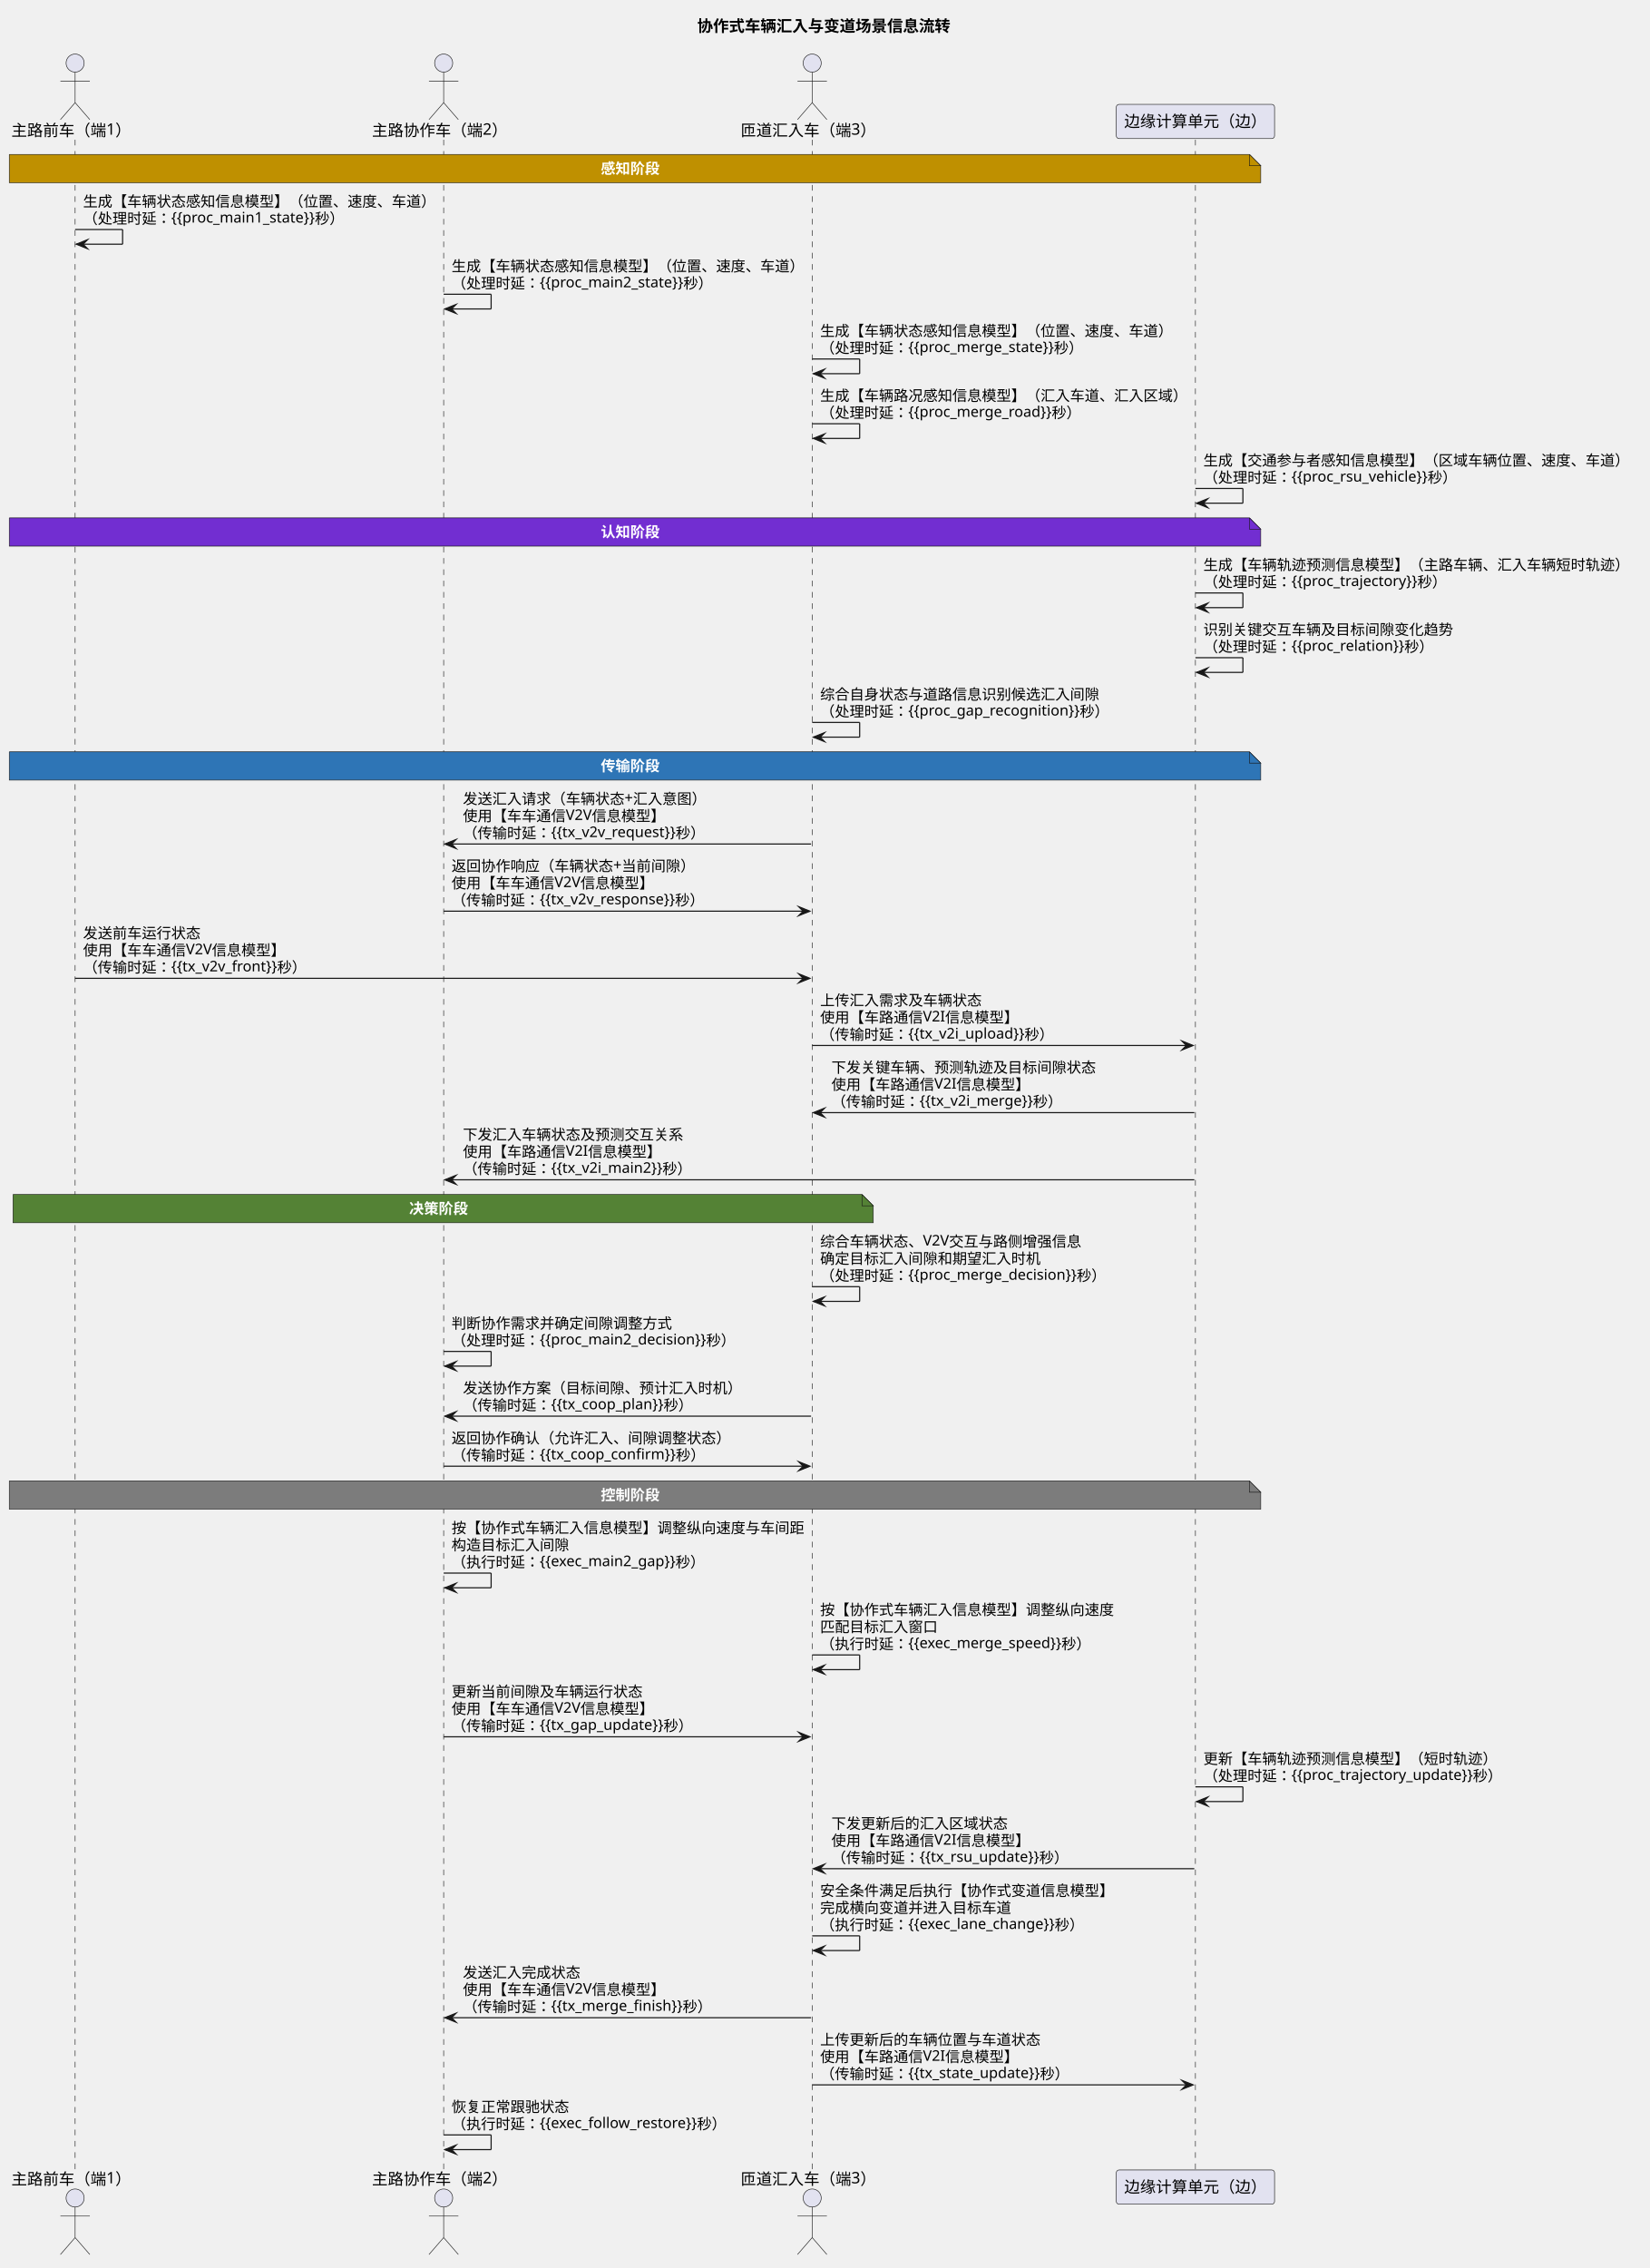
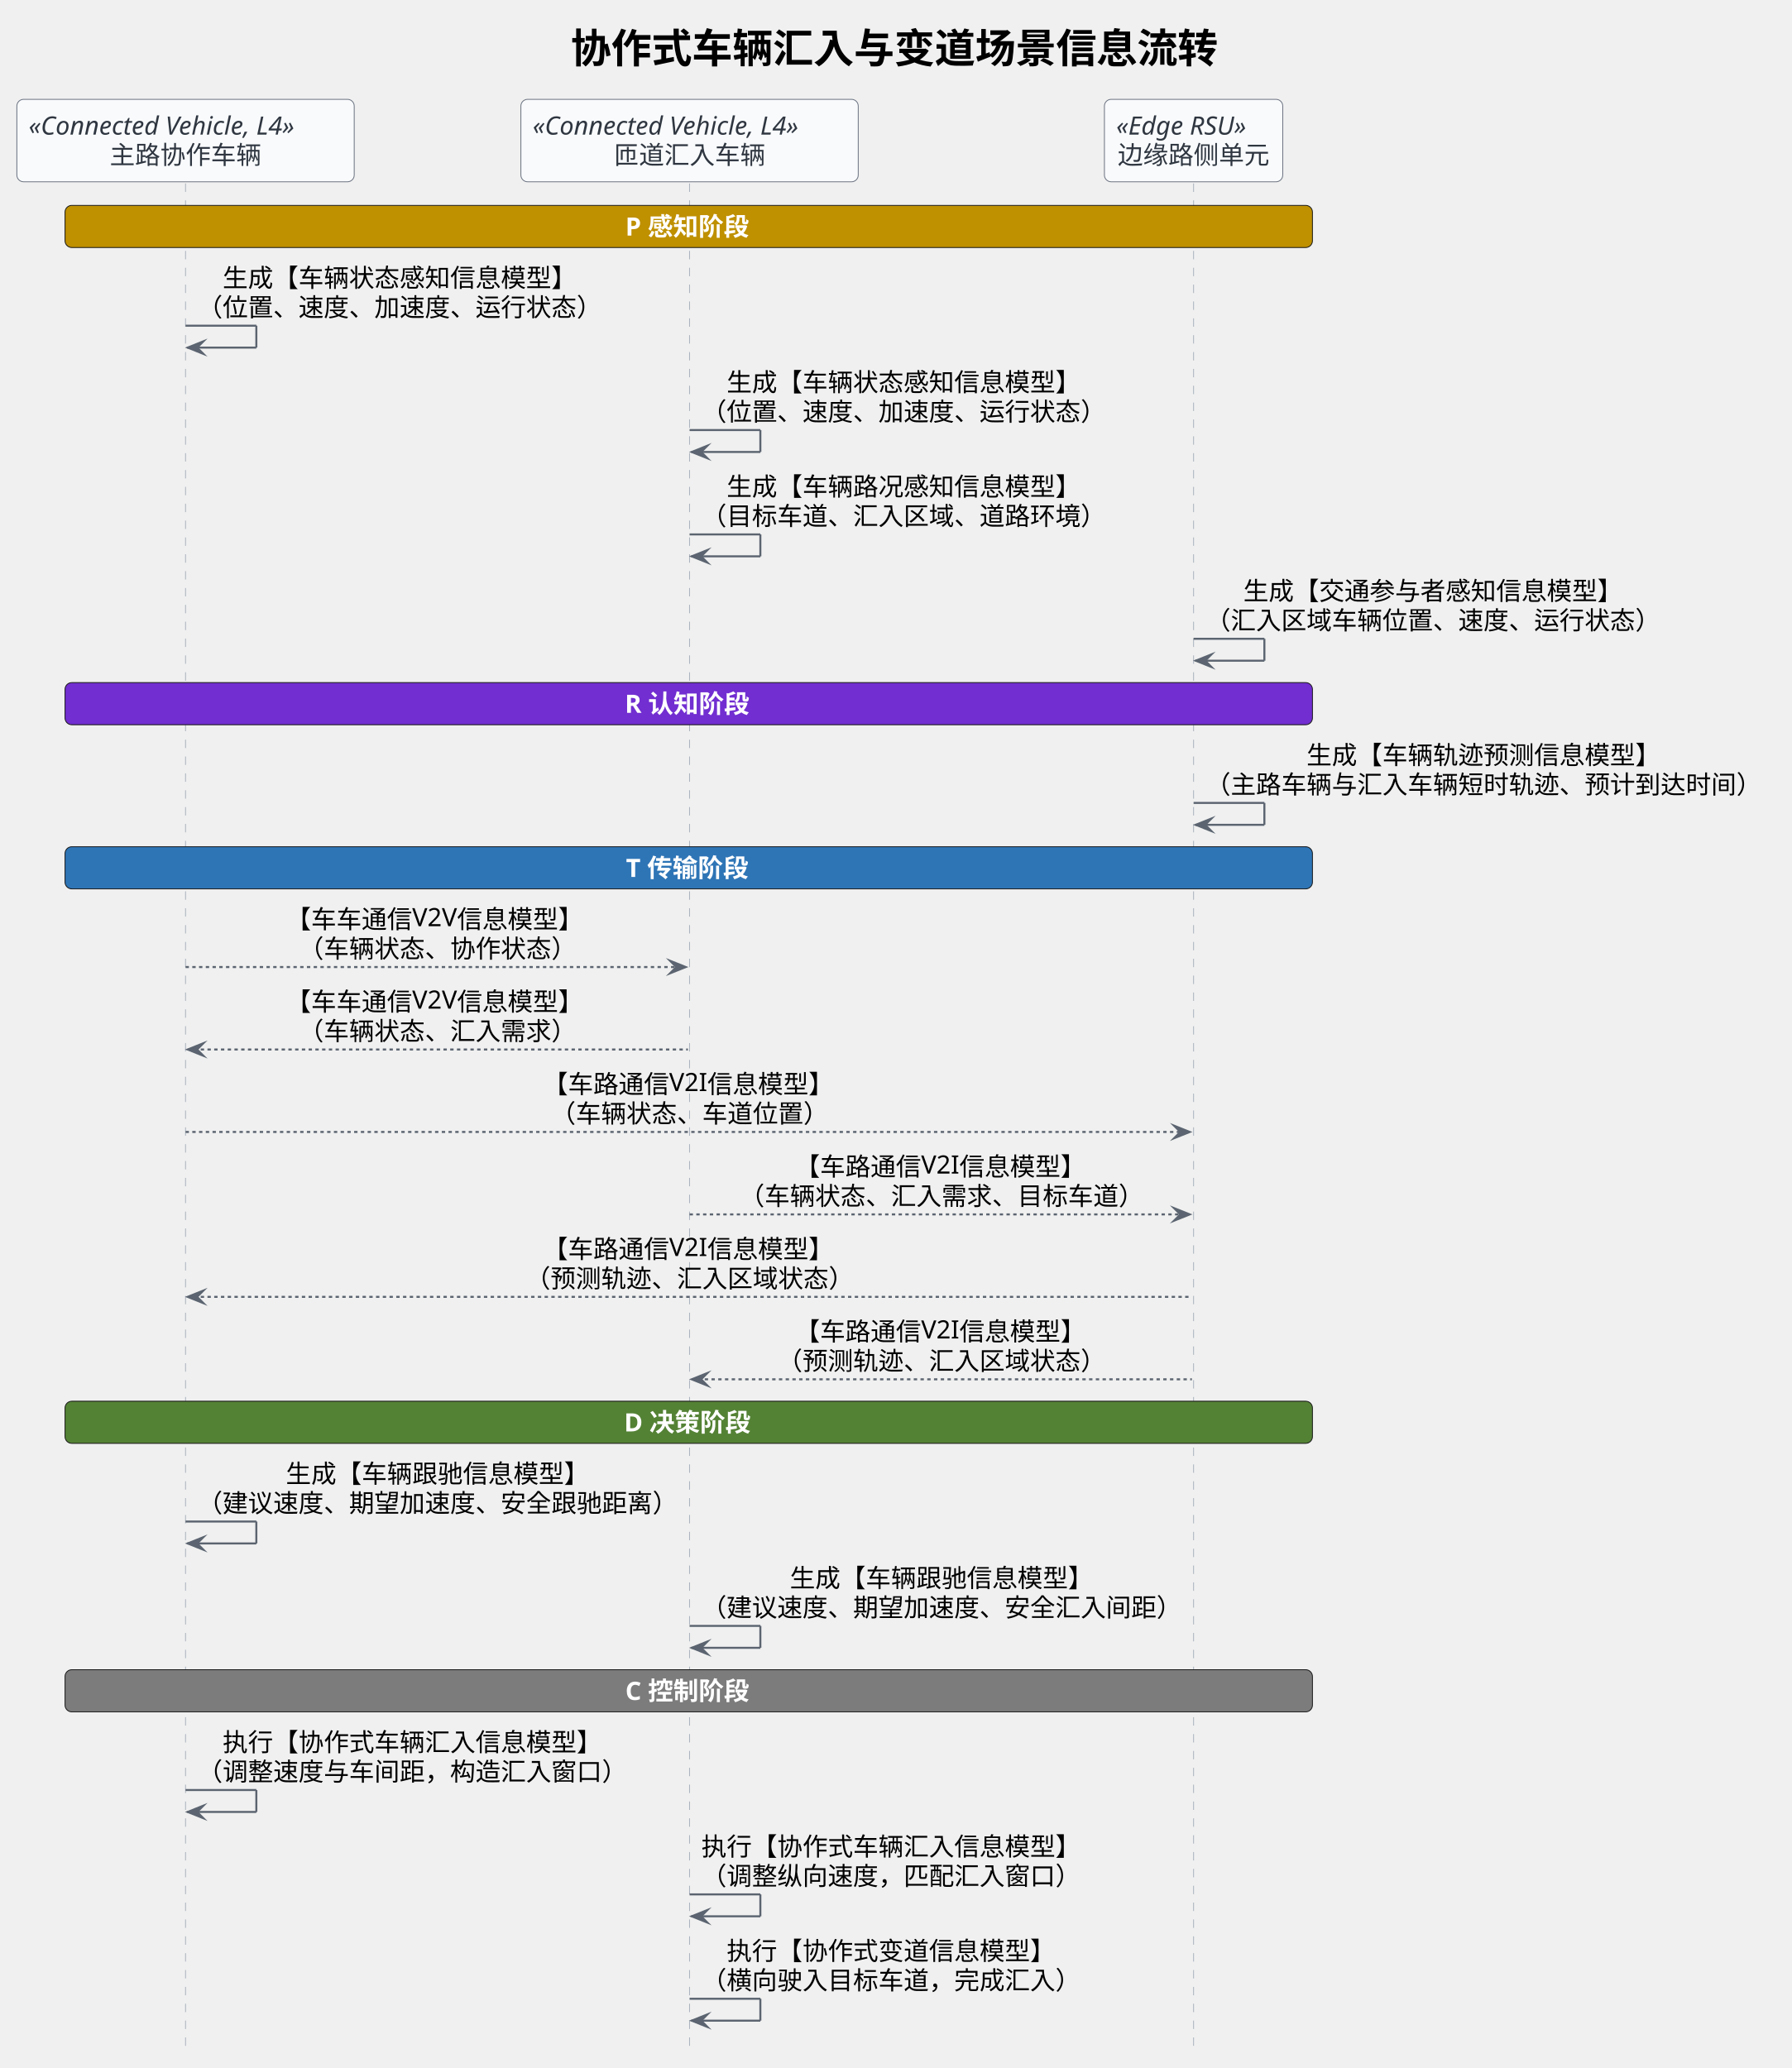
- <svg xmlns="http://www.w3.org/2000/svg" version="1.1" data-diagram-type="SEQUENCE" style="width:1459px;height:2006px;background:#FFFFFF;" width="1459px" height="2006px" viewBox="0 0 1459 2006" zoomAndPan="magnify" preserveAspectRatio="none" contentStyleType="text/css">
+ <svg xmlns="http://www.w3.org/2000/svg" version="1.1" data-diagram-type="SEQUENCE" style="width:1063px;height:1227px;background:#FFFFFF;" width="1063px" height="1227px" viewBox="0 0 1063 1227" zoomAndPan="magnify" preserveAspectRatio="none" contentStyleType="text/css">
  <defs />
  <g font-family="sans-serif" lengthAdjust="spacing">
    <g class="title" data-source-line="1">
-       <text x="616.728" y="27.995" fill="#000" font-size="14" textLength="223.999" font-weight="700">协作式车辆汇入与变道场景信息流转</text>
+       <text x="338.538" y="37.277" fill="#000" font-size="24" textLength="383.999" font-weight="700" font-family="'Microsoft YaHei'">协作式车辆汇入与变道场景信息流转</text>
    </g>
    <g>
-       <rect x="62.953" y="123.594" width="8" height="1795.695" fill="#000" fill-opacity="0" />
-       <line x1="66.453" y1="123.594" x2="66.453" y2="1919.289" style="stroke:#181818;stroke-width:0.5;stroke-dasharray:5,5;" />
+       <rect x="106.569" y="108.859" width="8" height="1108.055" fill="#000" fill-opacity="0" />
+       <line x1="110.069" y1="108.859" x2="110.069" y2="1216.914" style="stroke:#AAB2BD;stroke-width:0.5;stroke-dasharray:5,5;" />
    </g>
    <g>
-       <rect x="388.954" y="123.594" width="8" height="1795.695" fill="#000" fill-opacity="0" />
-       <line x1="392.454" y1="123.594" x2="392.454" y2="1919.289" style="stroke:#181818;stroke-width:0.5;stroke-dasharray:5,5;" />
+       <rect x="405.571" y="108.859" width="8" height="1108.055" fill="#000" fill-opacity="0" />
+       <line x1="409.071" y1="108.859" x2="409.071" y2="1216.914" style="stroke:#AAB2BD;stroke-width:0.5;stroke-dasharray:5,5;" />
    </g>
    <g>
-       <rect x="714.954" y="123.594" width="8" height="1795.695" fill="#000" fill-opacity="0" />
-       <line x1="718.454" y1="123.594" x2="718.454" y2="1919.289" style="stroke:#181818;stroke-width:0.5;stroke-dasharray:5,5;" />
+       <rect x="704.573" y="108.859" width="8" height="1108.055" fill="#000" fill-opacity="0" />
+       <line x1="708.073" y1="108.859" x2="708.073" y2="1216.914" style="stroke:#AAB2BD;stroke-width:0.5;stroke-dasharray:5,5;" />
    </g>
-     <g>
-       <rect x="1053.954" y="123.594" width="8" height="1795.695" fill="#000" fill-opacity="0" />
-       <line x1="1057.454" y1="123.594" x2="1057.454" y2="1919.289" style="stroke:#181818;stroke-width:0.5;stroke-dasharray:5,5;" />
-     </g>
-     <text x="10" y="120.292" fill="#000" font-size="14" textLength="106.907">主路前车（端1）</text>
-     <ellipse cx="66.453" cy="55.797" rx="8" ry="8" fill="#E2E2F0" style="stroke:#181818;stroke-width:0.5;" />
-     <path d="M66.453,63.797 L66.453,90.797 M53.453,71.797 L79.453,71.797 M66.453,90.797 L53.453,105.797 M66.453,90.797 L79.453,105.797" style="stroke:#181818;stroke-width:0.5;" fill="none" />
-     <text x="329" y="120.292" fill="#000" font-size="14" textLength="120.907">主路协作车（端2）</text>
-     <ellipse cx="392.454" cy="55.797" rx="8" ry="8" fill="#E2E2F0" style="stroke:#181818;stroke-width:0.5;" />
-     <path d="M392.454,63.797 L392.454,90.797 M379.454,71.797 L405.454,71.797 M392.454,90.797 L379.454,105.797 M392.454,90.797 L405.454,105.797" style="stroke:#181818;stroke-width:0.5;" fill="none" />
-     <text x="655.001" y="120.292" fill="#000" font-size="14" textLength="120.907">匝道汇入车（端3）</text>
-     <ellipse cx="718.454" cy="55.797" rx="8" ry="8" fill="#E2E2F0" style="stroke:#181818;stroke-width:0.5;" />
-     <path d="M718.454,63.797 L718.454,90.797 M705.454,71.797 L731.454,71.797 M718.454,90.797 L705.454,105.797 M718.454,90.797 L731.454,105.797" style="stroke:#181818;stroke-width:0.5;" fill="none" />
-     <rect x="987.455" y="92.297" width="139.999" height="30.297" fill="#E2E2F0" style="stroke:#181818;stroke-width:0.5;" rx="2.5" ry="2.5" />
-     <text x="994.455" y="112.292" fill="#000" font-size="14" textLength="125.999">边缘计算单元（边）</text>
-     <text x="10" y="1932.284" fill="#000" font-size="14" textLength="106.907">主路前车（端1）</text>
-     <ellipse cx="66.453" cy="1944.086" rx="8" ry="8" fill="#E2E2F0" style="stroke:#181818;stroke-width:0.5;" />
-     <path d="M66.453,1952.086 L66.453,1979.086 M53.453,1960.086 L79.453,1960.086 M66.453,1979.086 L53.453,1994.086 M66.453,1979.086 L79.453,1994.086" style="stroke:#181818;stroke-width:0.5;" fill="none" />
-     <text x="329" y="1932.284" fill="#000" font-size="14" textLength="120.907">主路协作车（端2）</text>
-     <ellipse cx="392.454" cy="1944.086" rx="8" ry="8" fill="#E2E2F0" style="stroke:#181818;stroke-width:0.5;" />
-     <path d="M392.454,1952.086 L392.454,1979.086 M379.454,1960.086 L405.454,1960.086 M392.454,1979.086 L379.454,1994.086 M392.454,1979.086 L405.454,1994.086" style="stroke:#181818;stroke-width:0.5;" fill="none" />
-     <text x="655.001" y="1932.284" fill="#000" font-size="14" textLength="120.907">匝道汇入车（端3）</text>
-     <ellipse cx="718.454" cy="1944.086" rx="8" ry="8" fill="#E2E2F0" style="stroke:#181818;stroke-width:0.5;" />
-     <path d="M718.454,1952.086 L718.454,1979.086 M705.454,1960.086 L731.454,1960.086 M718.454,1979.086 L705.454,1994.086 M718.454,1979.086 L731.454,1994.086" style="stroke:#181818;stroke-width:0.5;" fill="none" />
-     <rect x="987.455" y="1919.289" width="139.999" height="30.297" fill="#E2E2F0" style="stroke:#181818;stroke-width:0.5;" rx="2.5" ry="2.5" />
-     <text x="994.455" y="1939.284" fill="#000" font-size="14" textLength="125.999">边缘计算单元（边）</text>
-     <path d="M8.227,136.594 L8.227,161.594 L1115.227,161.594 L1115.227,146.594 L1105.227,136.594 L8.227,136.594" style="stroke:#181818;stroke-width:0.5;" fill="#BF9000" />
-     <path d="M1105.227,136.594 L1105.227,146.594 L1115.227,146.594 L1105.227,136.594" style="stroke:#181818;stroke-width:0.5;" fill="#BF9000" />
-     <text x="531.454" y="153.661" fill="#FFF" font-size="13" textLength="52" font-weight="700">感知阶段</text>
-     <line x1="66.453" y1="202.992" x2="108.453" y2="202.992" style="stroke:#181818;stroke-width:1;" />
-     <line x1="108.453" y1="202.992" x2="108.453" y2="215.992" style="stroke:#181818;stroke-width:1;" />
-     <line x1="67.453" y1="215.992" x2="108.453" y2="215.992" style="stroke:#181818;stroke-width:1;" />
-     <polygon points="77.453,211.992,67.453,215.992,77.453,219.992,73.453,215.992" fill="#181818" style="stroke:#181818;stroke-width:1;stroke-linejoin:miter;stroke-miterlimit:10;" />
-     <text x="73.453" y="182.793" fill="#000" font-size="13" textLength="312">生成【车辆状态感知信息模型】（位置、速度、车道）</text>
-     <text x="73.453" y="197.926" fill="#000" font-size="13" textLength="252.465">（处理时延：{{proc_main1_state}}秒）</text>
-     <line x1="392.454" y1="260.258" x2="434.454" y2="260.258" style="stroke:#181818;stroke-width:1;" />
-     <line x1="434.454" y1="260.258" x2="434.454" y2="273.258" style="stroke:#181818;stroke-width:1;" />
-     <line x1="393.454" y1="273.258" x2="434.454" y2="273.258" style="stroke:#181818;stroke-width:1;" />
-     <polygon points="403.454,269.258,393.454,273.258,403.454,277.258,399.454,273.258" fill="#181818" style="stroke:#181818;stroke-width:1;stroke-linejoin:miter;stroke-miterlimit:10;" />
-     <text x="399.454" y="240.059" fill="#000" font-size="13" textLength="312">生成【车辆状态感知信息模型】（位置、速度、车道）</text>
-     <text x="399.454" y="255.192" fill="#000" font-size="13" textLength="252.465">（处理时延：{{proc_main2_state}}秒）</text>
-     <line x1="718.454" y1="317.523" x2="760.454" y2="317.523" style="stroke:#181818;stroke-width:1;" />
-     <line x1="760.454" y1="317.523" x2="760.454" y2="330.523" style="stroke:#181818;stroke-width:1;" />
-     <line x1="719.454" y1="330.523" x2="760.454" y2="330.523" style="stroke:#181818;stroke-width:1;" />
-     <polygon points="729.454,326.523,719.454,330.523,729.454,334.523,725.454,330.523" fill="#181818" style="stroke:#181818;stroke-width:1;stroke-linejoin:miter;stroke-miterlimit:10;" />
-     <text x="725.454" y="297.325" fill="#000" font-size="13" textLength="312">生成【车辆状态感知信息模型】（位置、速度、车道）</text>
-     <text x="725.454" y="312.458" fill="#000" font-size="13" textLength="253.97">（处理时延：{{proc_merge_state}}秒）</text>
-     <line x1="718.454" y1="374.789" x2="760.454" y2="374.789" style="stroke:#181818;stroke-width:1;" />
-     <line x1="760.454" y1="374.789" x2="760.454" y2="387.789" style="stroke:#181818;stroke-width:1;" />
-     <line x1="719.454" y1="387.789" x2="760.454" y2="387.789" style="stroke:#181818;stroke-width:1;" />
-     <polygon points="729.454,383.789,719.454,387.789,729.454,391.789,725.454,387.789" fill="#181818" style="stroke:#181818;stroke-width:1;stroke-linejoin:miter;stroke-miterlimit:10;" />
-     <text x="725.454" y="354.59" fill="#000" font-size="13" textLength="325">生成【车辆路况感知信息模型】（汇入车道、汇入区域）</text>
-     <text x="725.454" y="369.723" fill="#000" font-size="13" textLength="250.555">（处理时延：{{proc_merge_road}}秒）</text>
-     <line x1="1057.454" y1="432.055" x2="1099.454" y2="432.055" style="stroke:#181818;stroke-width:1;" />
-     <line x1="1099.454" y1="432.055" x2="1099.454" y2="445.055" style="stroke:#181818;stroke-width:1;" />
-     <line x1="1058.454" y1="445.055" x2="1099.454" y2="445.055" style="stroke:#181818;stroke-width:1;" />
-     <polygon points="1068.454,441.055,1058.454,445.055,1068.454,449.055,1064.454,445.055" fill="#181818" style="stroke:#181818;stroke-width:1;stroke-linejoin:miter;stroke-miterlimit:10;" />
-     <text x="1064.454" y="411.856" fill="#000" font-size="13" textLength="377">生成【交通参与者感知信息模型】（区域车辆位置、速度、车道）</text>
-     <text x="1064.454" y="426.989" fill="#000" font-size="13" textLength="245.439">（处理时延：{{proc_rsu_vehicle}}秒）</text>
-     <path d="M8.227,458.055 L8.227,483.055 L1115.227,483.055 L1115.227,468.055 L1105.227,458.055 L8.227,458.055" style="stroke:#181818;stroke-width:0.5;" fill="#722ED1" />
-     <path d="M1105.227,458.055 L1105.227,468.055 L1115.227,468.055 L1105.227,458.055" style="stroke:#181818;stroke-width:0.5;" fill="#722ED1" />
-     <text x="531.454" y="475.122" fill="#FFF" font-size="13" textLength="52" font-weight="700">认知阶段</text>
-     <line x1="1057.454" y1="524.453" x2="1099.454" y2="524.453" style="stroke:#181818;stroke-width:1;" />
-     <line x1="1099.454" y1="524.453" x2="1099.454" y2="537.453" style="stroke:#181818;stroke-width:1;" />
-     <line x1="1058.454" y1="537.453" x2="1099.454" y2="537.453" style="stroke:#181818;stroke-width:1;" />
-     <polygon points="1068.454,533.453,1058.454,537.453,1068.454,541.453,1064.454,537.453" fill="#181818" style="stroke:#181818;stroke-width:1;stroke-linejoin:miter;stroke-miterlimit:10;" />
-     <text x="1064.454" y="504.254" fill="#000" font-size="13" textLength="377">生成【车辆轨迹预测信息模型】（主路车辆、汇入车辆短时轨迹）</text>
-     <text x="1064.454" y="519.387" fill="#000" font-size="13" textLength="235.536">（处理时延：{{proc_trajectory}}秒）</text>
-     <line x1="1057.454" y1="581.719" x2="1099.454" y2="581.719" style="stroke:#181818;stroke-width:1;" />
-     <line x1="1099.454" y1="581.719" x2="1099.454" y2="594.719" style="stroke:#181818;stroke-width:1;" />
-     <line x1="1058.454" y1="594.719" x2="1099.454" y2="594.719" style="stroke:#181818;stroke-width:1;" />
-     <polygon points="1068.454,590.719,1058.454,594.719,1068.454,598.719,1064.454,594.719" fill="#181818" style="stroke:#181818;stroke-width:1;stroke-linejoin:miter;stroke-miterlimit:10;" />
-     <text x="1064.454" y="561.52" fill="#000" font-size="13" textLength="221">识别关键交互车辆及目标间隙变化趋势</text>
-     <text x="1064.454" y="576.653" fill="#000" font-size="13" textLength="222.105">（处理时延：{{proc_relation}}秒）</text>
-     <line x1="718.454" y1="638.984" x2="760.454" y2="638.984" style="stroke:#181818;stroke-width:1;" />
-     <line x1="760.454" y1="638.984" x2="760.454" y2="651.984" style="stroke:#181818;stroke-width:1;" />
-     <line x1="719.454" y1="651.984" x2="760.454" y2="651.984" style="stroke:#181818;stroke-width:1;" />
-     <polygon points="729.454,647.984,719.454,651.984,729.454,655.984,725.454,651.984" fill="#181818" style="stroke:#181818;stroke-width:1;stroke-linejoin:miter;stroke-miterlimit:10;" />
-     <text x="725.454" y="618.786" fill="#000" font-size="13" textLength="247">综合自身状态与道路信息识别候选汇入间隙</text>
-     <text x="725.454" y="633.918" fill="#000" font-size="13" textLength="276.701">（处理时延：{{proc_gap_recognition}}秒）</text>
-     <path d="M8.227,664.984 L8.227,689.984 L1115.227,689.984 L1115.227,674.984 L1105.227,664.984 L8.227,664.984" style="stroke:#181818;stroke-width:0.5;" fill="#2E75B6" />
-     <path d="M1105.227,664.984 L1105.227,674.984 L1115.227,674.984 L1105.227,664.984" style="stroke:#181818;stroke-width:0.5;" fill="#2E75B6" />
-     <text x="531.454" y="682.051" fill="#FFF" font-size="13" textLength="52" font-weight="700">传输阶段</text>
-     <polygon points="403.454,742.516,393.454,746.516,403.454,750.516,399.454,746.516" fill="#181818" style="stroke:#181818;stroke-width:1;stroke-linejoin:miter;stroke-miterlimit:10;" />
-     <line x1="397.454" y1="746.516" x2="717.454" y2="746.516" style="stroke:#181818;stroke-width:1;" />
-     <text x="409.454" y="711.184" fill="#000" font-size="13" textLength="218.893">发送汇入请求（车辆状态+汇入意图）</text>
-     <text x="409.454" y="726.317" fill="#000" font-size="13" textLength="182.057">使用【车车通信V2V信息模型】</text>
-     <text x="409.454" y="741.45" fill="#000" font-size="13" textLength="236.234">（传输时延：{{tx_v2v_request}}秒）</text>
-     <polygon points="706.454,801.914,716.454,805.914,706.454,809.914,710.454,805.914" fill="#181818" style="stroke:#181818;stroke-width:1;stroke-linejoin:miter;stroke-miterlimit:10;" />
-     <line x1="392.454" y1="805.914" x2="712.454" y2="805.914" style="stroke:#181818;stroke-width:1;" />
-     <text x="399.454" y="770.583" fill="#000" font-size="13" textLength="218.893">返回协作响应（车辆状态+当前间隙）</text>
-     <text x="399.454" y="785.715" fill="#000" font-size="13" textLength="182.057">使用【车车通信V2V信息模型】</text>
-     <text x="399.454" y="800.848" fill="#000" font-size="13" textLength="245.864">（传输时延：{{tx_v2v_response}}秒）</text>
-     <polygon points="706.454,861.313,716.454,865.313,706.454,869.313,710.454,865.313" fill="#181818" style="stroke:#181818;stroke-width:1;stroke-linejoin:miter;stroke-miterlimit:10;" />
-     <line x1="66.453" y1="865.313" x2="712.454" y2="865.313" style="stroke:#181818;stroke-width:1;" />
-     <text x="73.453" y="829.981" fill="#000" font-size="13" textLength="104">发送前车运行状态</text>
-     <text x="73.453" y="845.114" fill="#000" font-size="13" textLength="182.057">使用【车车通信V2V信息模型】</text>
-     <text x="73.453" y="860.247" fill="#000" font-size="13" textLength="217.744">（传输时延：{{tx_v2v_front}}秒）</text>
-     <polygon points="1045.454,920.711,1055.454,924.711,1045.454,928.711,1049.454,924.711" fill="#181818" style="stroke:#181818;stroke-width:1;stroke-linejoin:miter;stroke-miterlimit:10;" />
-     <line x1="718.454" y1="924.711" x2="1051.454" y2="924.711" style="stroke:#181818;stroke-width:1;" />
-     <text x="725.454" y="889.379" fill="#000" font-size="13" textLength="143">上传汇入需求及车辆状态</text>
-     <text x="725.454" y="904.512" fill="#000" font-size="13" textLength="176.998">使用【车路通信V2I信息模型】</text>
-     <text x="725.454" y="919.645" fill="#000" font-size="13" textLength="226.726">（传输时延：{{tx_v2i_upload}}秒）</text>
-     <polygon points="729.454,980.109,719.454,984.109,729.454,988.109,725.454,984.109" fill="#181818" style="stroke:#181818;stroke-width:1;stroke-linejoin:miter;stroke-miterlimit:10;" />
-     <line x1="723.454" y1="984.109" x2="1056.454" y2="984.109" style="stroke:#181818;stroke-width:1;" />
-     <text x="735.454" y="948.778" fill="#000" font-size="13" textLength="234">下发关键车辆、预测轨迹及目标间隙状态</text>
-     <text x="735.454" y="963.911" fill="#000" font-size="13" textLength="176.998">使用【车路通信V2I信息模型】</text>
-     <text x="735.454" y="979.043" fill="#000" font-size="13" textLength="224.707">（传输时延：{{tx_v2i_merge}}秒）</text>
-     <polygon points="403.454,1039.508,393.454,1043.508,403.454,1047.508,399.454,1043.508" fill="#181818" style="stroke:#181818;stroke-width:1;stroke-linejoin:miter;stroke-miterlimit:10;" />
-     <line x1="397.454" y1="1043.508" x2="1056.454" y2="1043.508" style="stroke:#181818;stroke-width:1;" />
-     <text x="409.454" y="1008.176" fill="#000" font-size="13" textLength="195">下发汇入车辆状态及预测交互关系</text>
-     <text x="409.454" y="1023.309" fill="#000" font-size="13" textLength="176.998">使用【车路通信V2I信息模型】</text>
-     <text x="409.454" y="1038.442" fill="#000" font-size="13" textLength="223.203">（传输时延：{{tx_v2i_main2}}秒）</text>
-     <path d="M11.5,1056.508 L11.5,1081.508 L772.5,1081.508 L772.5,1066.508 L762.5,1056.508 L11.5,1056.508" style="stroke:#181818;stroke-width:0.5;" fill="#548235" />
-     <path d="M762.5,1056.508 L762.5,1066.508 L772.5,1066.508 L762.5,1056.508" style="stroke:#181818;stroke-width:0.5;" fill="#548235" />
-     <text x="361.954" y="1073.575" fill="#FFF" font-size="13" textLength="52" font-weight="700">决策阶段</text>
-     <line x1="718.454" y1="1138.039" x2="760.454" y2="1138.039" style="stroke:#181818;stroke-width:1;" />
-     <line x1="760.454" y1="1138.039" x2="760.454" y2="1151.039" style="stroke:#181818;stroke-width:1;" />
-     <line x1="719.454" y1="1151.039" x2="760.454" y2="1151.039" style="stroke:#181818;stroke-width:1;" />
-     <polygon points="729.454,1147.039,719.454,1151.039,729.454,1155.039,725.454,1151.039" fill="#181818" style="stroke:#181818;stroke-width:1;stroke-linejoin:miter;stroke-miterlimit:10;" />
-     <text x="725.454" y="1102.708" fill="#000" font-size="13" textLength="234.057">综合车辆状态、V2V交互与路侧增强信息</text>
-     <text x="725.454" y="1117.84" fill="#000" font-size="13" textLength="195">确定目标汇入间隙和期望汇入时机</text>
-     <text x="725.454" y="1132.973" fill="#000" font-size="13" textLength="274.625">（处理时延：{{proc_merge_decision}}秒）</text>
-     <line x1="392.454" y1="1195.305" x2="434.454" y2="1195.305" style="stroke:#181818;stroke-width:1;" />
-     <line x1="434.454" y1="1195.305" x2="434.454" y2="1208.305" style="stroke:#181818;stroke-width:1;" />
-     <line x1="393.454" y1="1208.305" x2="434.454" y2="1208.305" style="stroke:#181818;stroke-width:1;" />
-     <polygon points="403.454,1204.305,393.454,1208.305,403.454,1212.305,399.454,1208.305" fill="#181818" style="stroke:#181818;stroke-width:1;stroke-linejoin:miter;stroke-miterlimit:10;" />
-     <text x="399.454" y="1175.106" fill="#000" font-size="13" textLength="195">判断协作需求并确定间隙调整方式</text>
-     <text x="399.454" y="1190.239" fill="#000" font-size="13" textLength="273.121">（处理时延：{{proc_main2_decision}}秒）</text>
-     <polygon points="403.454,1248.57,393.454,1252.57,403.454,1256.57,399.454,1252.57" fill="#181818" style="stroke:#181818;stroke-width:1;stroke-linejoin:miter;stroke-miterlimit:10;" />
-     <line x1="397.454" y1="1252.57" x2="717.454" y2="1252.57" style="stroke:#181818;stroke-width:1;" />
-     <text x="409.454" y="1232.372" fill="#000" font-size="13" textLength="247">发送协作方案（目标间隙、预计汇入时机）</text>
-     <text x="409.454" y="1247.504" fill="#000" font-size="13" textLength="222.251">（传输时延：{{tx_coop_plan}}秒）</text>
-     <polygon points="706.454,1292.836,716.454,1296.836,706.454,1300.836,710.454,1296.836" fill="#181818" style="stroke:#181818;stroke-width:1;stroke-linejoin:miter;stroke-miterlimit:10;" />
-     <line x1="392.454" y1="1296.836" x2="712.454" y2="1296.836" style="stroke:#181818;stroke-width:1;" />
-     <text x="399.454" y="1276.637" fill="#000" font-size="13" textLength="247">返回协作确认（允许汇入、间隙调整状态）</text>
-     <text x="399.454" y="1291.77" fill="#000" font-size="13" textLength="243.718">（传输时延：{{tx_coop_confirm}}秒）</text>
-     <path d="M8.227,1309.836 L8.227,1334.836 L1115.227,1334.836 L1115.227,1319.836 L1105.227,1309.836 L8.227,1309.836" style="stroke:#181818;stroke-width:0.5;" fill="#7C7C7C" />
-     <path d="M1105.227,1309.836 L1105.227,1319.836 L1115.227,1319.836 L1105.227,1309.836" style="stroke:#181818;stroke-width:0.5;" fill="#7C7C7C" />
-     <text x="531.454" y="1326.903" fill="#FFF" font-size="13" textLength="52" font-weight="700">控制阶段</text>
-     <line x1="392.454" y1="1391.367" x2="434.454" y2="1391.367" style="stroke:#181818;stroke-width:1;" />
-     <line x1="434.454" y1="1391.367" x2="434.454" y2="1404.367" style="stroke:#181818;stroke-width:1;" />
-     <line x1="393.454" y1="1404.367" x2="434.454" y2="1404.367" style="stroke:#181818;stroke-width:1;" />
-     <polygon points="403.454,1400.367,393.454,1404.367,403.454,1408.367,399.454,1404.367" fill="#181818" style="stroke:#181818;stroke-width:1;stroke-linejoin:miter;stroke-miterlimit:10;" />
-     <text x="399.454" y="1356.036" fill="#000" font-size="13" textLength="312">按【协作式车辆汇入信息模型】调整纵向速度与车间距</text>
-     <text x="399.454" y="1371.168" fill="#000" font-size="13" textLength="104">构造目标汇入间隙</text>
-     <text x="399.454" y="1386.301" fill="#000" font-size="13" textLength="246.143">（执行时延：{{exec_main2_gap}}秒）</text>
-     <line x1="718.454" y1="1463.766" x2="760.454" y2="1463.766" style="stroke:#181818;stroke-width:1;" />
-     <line x1="760.454" y1="1463.766" x2="760.454" y2="1476.766" style="stroke:#181818;stroke-width:1;" />
-     <line x1="719.454" y1="1476.766" x2="760.454" y2="1476.766" style="stroke:#181818;stroke-width:1;" />
-     <polygon points="729.454,1472.766,719.454,1476.766,729.454,1480.766,725.454,1476.766" fill="#181818" style="stroke:#181818;stroke-width:1;stroke-linejoin:miter;stroke-miterlimit:10;" />
-     <text x="725.454" y="1428.434" fill="#000" font-size="13" textLength="260">按【协作式车辆汇入信息模型】调整纵向速度</text>
-     <text x="725.454" y="1443.567" fill="#000" font-size="13" textLength="104">匹配目标汇入窗口</text>
-     <text x="725.454" y="1458.7" fill="#000" font-size="13" textLength="262.45">（执行时延：{{exec_merge_speed}}秒）</text>
-     <polygon points="706.454,1532.164,716.454,1536.164,706.454,1540.164,710.454,1536.164" fill="#181818" style="stroke:#181818;stroke-width:1;stroke-linejoin:miter;stroke-miterlimit:10;" />
-     <line x1="392.454" y1="1536.164" x2="712.454" y2="1536.164" style="stroke:#181818;stroke-width:1;" />
-     <text x="399.454" y="1500.833" fill="#000" font-size="13" textLength="169">更新当前间隙及车辆运行状态</text>
-     <text x="399.454" y="1515.965" fill="#000" font-size="13" textLength="182.057">使用【车车通信V2V信息模型】</text>
-     <text x="399.454" y="1531.098" fill="#000" font-size="13" textLength="233.15">（传输时延：{{tx_gap_update}}秒）</text>
-     <line x1="1057.454" y1="1580.43" x2="1099.454" y2="1580.43" style="stroke:#181818;stroke-width:1;" />
-     <line x1="1099.454" y1="1580.43" x2="1099.454" y2="1593.43" style="stroke:#181818;stroke-width:1;" />
-     <line x1="1058.454" y1="1593.43" x2="1099.454" y2="1593.43" style="stroke:#181818;stroke-width:1;" />
-     <polygon points="1068.454,1589.43,1058.454,1593.43,1068.454,1597.43,1064.454,1593.43" fill="#181818" style="stroke:#181818;stroke-width:1;stroke-linejoin:miter;stroke-miterlimit:10;" />
-     <text x="1064.454" y="1560.231" fill="#000" font-size="13" textLength="260">更新【车辆轨迹预测信息模型】（短时轨迹）</text>
-     <text x="1064.454" y="1575.364" fill="#000" font-size="13" textLength="287.841">（处理时延：{{proc_trajectory_update}}秒）</text>
-     <polygon points="729.454,1648.828,719.454,1652.828,729.454,1656.828,725.454,1652.828" fill="#181818" style="stroke:#181818;stroke-width:1;stroke-linejoin:miter;stroke-miterlimit:10;" />
-     <line x1="723.454" y1="1652.828" x2="1056.454" y2="1652.828" style="stroke:#181818;stroke-width:1;" />
-     <text x="735.454" y="1617.497" fill="#000" font-size="13" textLength="156">下发更新后的汇入区域状态</text>
-     <text x="735.454" y="1632.629" fill="#000" font-size="13" textLength="176.998">使用【车路通信V2I信息模型】</text>
-     <text x="735.454" y="1647.762" fill="#000" font-size="13" textLength="229.036">（传输时延：{{tx_rsu_update}}秒）</text>
-     <line x1="718.454" y1="1712.227" x2="760.454" y2="1712.227" style="stroke:#181818;stroke-width:1;" />
-     <line x1="760.454" y1="1712.227" x2="760.454" y2="1725.227" style="stroke:#181818;stroke-width:1;" />
-     <line x1="719.454" y1="1725.227" x2="760.454" y2="1725.227" style="stroke:#181818;stroke-width:1;" />
-     <polygon points="729.454,1721.227,719.454,1725.227,729.454,1729.227,725.454,1725.227" fill="#181818" style="stroke:#181818;stroke-width:1;stroke-linejoin:miter;stroke-miterlimit:10;" />
-     <text x="725.454" y="1676.895" fill="#000" font-size="13" textLength="260">安全条件满足后执行【协作式变道信息模型】</text>
-     <text x="725.454" y="1692.028" fill="#000" font-size="13" textLength="169">完成横向变道并进入目标车道</text>
-     <text x="725.454" y="1707.161" fill="#000" font-size="13" textLength="256.579">（执行时延：{{exec_lane_change}}秒）</text>
-     <polygon points="403.454,1780.625,393.454,1784.625,403.454,1788.625,399.454,1784.625" fill="#181818" style="stroke:#181818;stroke-width:1;stroke-linejoin:miter;stroke-miterlimit:10;" />
-     <line x1="397.454" y1="1784.625" x2="717.454" y2="1784.625" style="stroke:#181818;stroke-width:1;" />
-     <text x="409.454" y="1749.293" fill="#000" font-size="13" textLength="104">发送汇入完成状态</text>
-     <text x="409.454" y="1764.426" fill="#000" font-size="13" textLength="182.057">使用【车车通信V2V信息模型】</text>
-     <text x="409.454" y="1779.559" fill="#000" font-size="13" textLength="240.183">（传输时延：{{tx_merge_finish}}秒）</text>
-     <polygon points="1045.454,1840.023,1055.454,1844.023,1045.454,1848.023,1049.454,1844.023" fill="#181818" style="stroke:#181818;stroke-width:1;stroke-linejoin:miter;stroke-miterlimit:10;" />
-     <line x1="718.454" y1="1844.023" x2="1051.454" y2="1844.023" style="stroke:#181818;stroke-width:1;" />
-     <text x="725.454" y="1808.692" fill="#000" font-size="13" textLength="195">上传更新后的车辆位置与车道状态</text>
-     <text x="725.454" y="1823.825" fill="#000" font-size="13" textLength="176.998">使用【车路通信V2I信息模型】</text>
-     <text x="725.454" y="1838.958" fill="#000" font-size="13" textLength="241.611">（传输时延：{{tx_state_update}}秒）</text>
-     <line x1="392.454" y1="1888.289" x2="434.454" y2="1888.289" style="stroke:#181818;stroke-width:1;" />
-     <line x1="434.454" y1="1888.289" x2="434.454" y2="1901.289" style="stroke:#181818;stroke-width:1;" />
-     <line x1="393.454" y1="1901.289" x2="434.454" y2="1901.289" style="stroke:#181818;stroke-width:1;" />
-     <polygon points="403.454,1897.289,393.454,1901.289,403.454,1905.289,399.454,1901.289" fill="#181818" style="stroke:#181818;stroke-width:1;stroke-linejoin:miter;stroke-miterlimit:10;" />
-     <text x="399.454" y="1868.09" fill="#000" font-size="13" textLength="104">恢复正常跟驰状态</text>
-     <text x="399.454" y="1883.223" fill="#000" font-size="13" textLength="265.77">（执行时延：{{exec_follow_restore}}秒）</text>
+     <rect x="10" y="58.938" width="200.138" height="48.922" fill="#F8FAFC" style="stroke:#6B7280;stroke-width:0.5;" rx="4" ry="4" />
+     <text x="17" y="79.861" fill="#2F3640" font-size="15" textLength="186.138" font-style="italic" font-family="'Microsoft YaHei'">«Connected Vehicle, L4»</text>
+     <text x="65.069" y="97.322" fill="#2F3640" font-size="15" textLength="90.001" font-family="'Microsoft YaHei'">主路协作车辆</text>
+     <rect x="309.002" y="58.938" width="200.138" height="48.922" fill="#F8FAFC" style="stroke:#6B7280;stroke-width:0.5;" rx="4" ry="4" />
+     <text x="316.002" y="79.861" fill="#2F3640" font-size="15" textLength="186.138" font-style="italic" font-family="'Microsoft YaHei'">«Connected Vehicle, L4»</text>
+     <text x="364.071" y="97.322" fill="#2F3640" font-size="15" textLength="90.001" font-family="'Microsoft YaHei'">匝道汇入车辆</text>
+     <rect x="655.176" y="58.938" width="105.794" height="48.922" fill="#F8FAFC" style="stroke:#6B7280;stroke-width:0.5;" rx="4" ry="4" />
+     <text x="662.176" y="79.861" fill="#2F3640" font-size="15" textLength="91.794" font-style="italic" font-family="'Microsoft YaHei'">«Edge RSU»</text>
+     <text x="663.073" y="97.322" fill="#2F3640" font-size="15" textLength="90.001" font-family="'Microsoft YaHei'">边缘路侧单元</text>
+     <rect x="38.586" y="121.859" width="740" height="25" fill="#BF9000" style="stroke:#181818;stroke-width:0.5;" rx="4" ry="4" />
+     <text x="370.963" y="139.783" fill="#FFF" font-size="15" textLength="76.216" font-weight="700" font-family="'Microsoft YaHei'">P 感知阶段</text>
+     <line x1="110.069" y1="193.242" x2="152.069" y2="193.242" style="stroke:#5B6470;stroke-width:1.2;" />
+     <line x1="152.069" y1="193.242" x2="152.069" y2="206.242" style="stroke:#5B6470;stroke-width:1.2;" />
+     <line x1="111.069" y1="206.242" x2="152.069" y2="206.242" style="stroke:#5B6470;stroke-width:1.2;" />
+     <polygon points="121.069,202.242,111.069,206.242,121.069,210.242,117.069,206.242" fill="#5B6470" style="stroke:#5B6470;stroke-width:1;stroke-linejoin:miter;stroke-miterlimit:10;" />
+     <text x="132.069" y="170.244" fill="#000" font-size="15" textLength="210.001" font-family="'Microsoft YaHei'">生成【车辆状态感知信息模型】</text>
+     <text x="117.069" y="187.705" fill="#000" font-size="15" textLength="240.002" font-family="'Microsoft YaHei'">（位置、速度、加速度、运行状态）</text>
+     <line x1="409.071" y1="255.164" x2="451.071" y2="255.164" style="stroke:#5B6470;stroke-width:1.2;" />
+     <line x1="451.071" y1="255.164" x2="451.071" y2="268.164" style="stroke:#5B6470;stroke-width:1.2;" />
+     <line x1="410.071" y1="268.164" x2="451.071" y2="268.164" style="stroke:#5B6470;stroke-width:1.2;" />
+     <polygon points="420.071,264.164,410.071,268.164,420.071,272.164,416.071,268.164" fill="#5B6470" style="stroke:#5B6470;stroke-width:1;stroke-linejoin:miter;stroke-miterlimit:10;" />
+     <text x="431.071" y="232.166" fill="#000" font-size="15" textLength="210.001" font-family="'Microsoft YaHei'">生成【车辆状态感知信息模型】</text>
+     <text x="416.071" y="249.626" fill="#000" font-size="15" textLength="240.002" font-family="'Microsoft YaHei'">（位置、速度、加速度、运行状态）</text>
+     <line x1="409.071" y1="317.086" x2="451.071" y2="317.086" style="stroke:#5B6470;stroke-width:1.2;" />
+     <line x1="451.071" y1="317.086" x2="451.071" y2="330.086" style="stroke:#5B6470;stroke-width:1.2;" />
+     <line x1="410.071" y1="330.086" x2="451.071" y2="330.086" style="stroke:#5B6470;stroke-width:1.2;" />
+     <polygon points="420.071,326.086,410.071,330.086,420.071,334.086,416.071,330.086" fill="#5B6470" style="stroke:#5B6470;stroke-width:1;stroke-linejoin:miter;stroke-miterlimit:10;" />
+     <text x="431.071" y="294.087" fill="#000" font-size="15" textLength="210.001" font-family="'Microsoft YaHei'">生成【车辆路况感知信息模型】</text>
+     <text x="416.071" y="311.548" fill="#000" font-size="15" textLength="240.002" font-family="'Microsoft YaHei'">（目标车道、汇入区域、道路环境）</text>
+     <line x1="708.073" y1="379.008" x2="750.073" y2="379.008" style="stroke:#5B6470;stroke-width:1.2;" />
+     <line x1="750.073" y1="379.008" x2="750.073" y2="392.008" style="stroke:#5B6470;stroke-width:1.2;" />
+     <line x1="709.073" y1="392.008" x2="750.073" y2="392.008" style="stroke:#5B6470;stroke-width:1.2;" />
+     <polygon points="719.073,388.008,709.073,392.008,719.073,396.008,715.073,392.008" fill="#5B6470" style="stroke:#5B6470;stroke-width:1;stroke-linejoin:miter;stroke-miterlimit:10;" />
+     <text x="737.573" y="356.009" fill="#000" font-size="15" textLength="225.002" font-family="'Microsoft YaHei'">生成【交通参与者感知信息模型】</text>
+     <text x="715.073" y="373.47" fill="#000" font-size="15" textLength="270.002" font-family="'Microsoft YaHei'">（汇入区域车辆位置、速度、运行状态）</text>
+     <rect x="38.586" y="405.008" width="740" height="25" fill="#722ED1" style="stroke:#181818;stroke-width:0.5;" rx="4" ry="4" />
+     <text x="370.684" y="422.931" fill="#FFF" font-size="15" textLength="76.773" font-weight="700" font-family="'Microsoft YaHei'">R 认知阶段</text>
+     <line x1="708.073" y1="476.391" x2="750.073" y2="476.391" style="stroke:#5B6470;stroke-width:1.2;" />
+     <line x1="750.073" y1="476.391" x2="750.073" y2="489.391" style="stroke:#5B6470;stroke-width:1.2;" />
+     <line x1="709.073" y1="489.391" x2="750.073" y2="489.391" style="stroke:#5B6470;stroke-width:1.2;" />
+     <polygon points="719.073,485.391,709.073,489.391,719.073,493.391,715.073,489.391" fill="#5B6470" style="stroke:#5B6470;stroke-width:1;stroke-linejoin:miter;stroke-miterlimit:10;" />
+     <text x="775.073" y="453.392" fill="#000" font-size="15" textLength="210.001" font-family="'Microsoft YaHei'">生成【车辆轨迹预测信息模型】</text>
+     <text x="715.073" y="470.853" fill="#000" font-size="15" textLength="330.002" font-family="'Microsoft YaHei'">（主路车辆与汇入车辆短时轨迹、预计到达时间）</text>
+     <rect x="38.586" y="502.391" width="740" height="25" fill="#2E75B6" style="stroke:#181818;stroke-width:0.5;" rx="4" ry="4" />
+     <text x="371.344" y="520.314" fill="#FFF" font-size="15" textLength="75.455" font-weight="700" font-family="'Microsoft YaHei'">T 传输阶段</text>
+     <polygon points="397.071,569.773,407.071,573.773,397.071,577.773,401.071,573.773" fill="#5B6470" style="stroke:#5B6470;stroke-width:1;stroke-linejoin:miter;stroke-miterlimit:10;" />
+     <line x1="110.069" y1="573.773" x2="403.071" y2="573.773" style="stroke:#5B6470;stroke-width:1.2;stroke-dasharray:2,2;" />
+     <text x="169.536" y="550.775" fill="#000" font-size="15" textLength="180.067" font-family="'Microsoft YaHei'">【车车通信V2V信息模型】</text>
+     <text x="177.069" y="568.236" fill="#000" font-size="15" textLength="165.001" font-family="'Microsoft YaHei'">（车辆状态、协作状态）</text>
+     <polygon points="121.069,618.695,111.069,622.695,121.069,626.695,117.069,622.695" fill="#5B6470" style="stroke:#5B6470;stroke-width:1;stroke-linejoin:miter;stroke-miterlimit:10;" />
+     <line x1="115.069" y1="622.695" x2="408.071" y2="622.695" style="stroke:#5B6470;stroke-width:1.2;stroke-dasharray:2,2;" />
+     <text x="169.536" y="599.697" fill="#000" font-size="15" textLength="180.067" font-family="'Microsoft YaHei'">【车车通信V2V信息模型】</text>
+     <text x="177.069" y="617.158" fill="#000" font-size="15" textLength="165.001" font-family="'Microsoft YaHei'">（车辆状态、汇入需求）</text>
+     <polygon points="696.073,667.617,706.073,671.617,696.073,675.617,700.073,671.617" fill="#5B6470" style="stroke:#5B6470;stroke-width:1;stroke-linejoin:miter;stroke-miterlimit:10;" />
+     <line x1="110.069" y1="671.617" x2="702.073" y2="671.617" style="stroke:#5B6470;stroke-width:1.2;stroke-dasharray:2,2;" />
+     <text x="321.956" y="648.619" fill="#000" font-size="15" textLength="174.23" font-family="'Microsoft YaHei'">【车路通信V2I信息模型】</text>
+     <text x="326.57" y="666.08" fill="#000" font-size="15" textLength="165.001" font-family="'Microsoft YaHei'">（车辆状态、车道位置）</text>
+     <polygon points="696.073,716.539,706.073,720.539,696.073,724.539,700.073,720.539" fill="#5B6470" style="stroke:#5B6470;stroke-width:1;stroke-linejoin:miter;stroke-miterlimit:10;" />
+     <line x1="409.071" y1="720.539" x2="702.073" y2="720.539" style="stroke:#5B6470;stroke-width:1.2;stroke-dasharray:2,2;" />
+     <text x="471.457" y="697.541" fill="#000" font-size="15" textLength="174.23" font-family="'Microsoft YaHei'">【车路通信V2I信息模型】</text>
+     <text x="438.571" y="715.001" fill="#000" font-size="15" textLength="240.002" font-family="'Microsoft YaHei'">（车辆状态、汇入需求、目标车道）</text>
+     <polygon points="121.069,765.461,111.069,769.461,121.069,773.461,117.069,769.461" fill="#5B6470" style="stroke:#5B6470;stroke-width:1;stroke-linejoin:miter;stroke-miterlimit:10;" />
+     <line x1="115.069" y1="769.461" x2="707.073" y2="769.461" style="stroke:#5B6470;stroke-width:1.2;stroke-dasharray:2,2;" />
+     <text x="321.956" y="746.462" fill="#000" font-size="15" textLength="174.23" font-family="'Microsoft YaHei'">【车路通信V2I信息模型】</text>
+     <text x="311.57" y="763.923" fill="#000" font-size="15" textLength="195.001" font-family="'Microsoft YaHei'">（预测轨迹、汇入区域状态）</text>
+     <polygon points="420.071,814.383,410.071,818.383,420.071,822.383,416.071,818.383" fill="#5B6470" style="stroke:#5B6470;stroke-width:1;stroke-linejoin:miter;stroke-miterlimit:10;" />
+     <line x1="414.071" y1="818.383" x2="707.073" y2="818.383" style="stroke:#5B6470;stroke-width:1.2;stroke-dasharray:2,2;" />
+     <text x="471.457" y="795.384" fill="#000" font-size="15" textLength="174.23" font-family="'Microsoft YaHei'">【车路通信V2I信息模型】</text>
+     <text x="461.071" y="812.845" fill="#000" font-size="15" textLength="195.001" font-family="'Microsoft YaHei'">（预测轨迹、汇入区域状态）</text>
+     <rect x="38.586" y="831.383" width="740" height="25" fill="#548235" style="stroke:#181818;stroke-width:0.5;" rx="4" ry="4" />
+     <text x="370.234" y="849.306" fill="#FFF" font-size="15" textLength="77.674" font-weight="700" font-family="'Microsoft YaHei'">D 决策阶段</text>
+     <line x1="110.069" y1="902.766" x2="152.069" y2="902.766" style="stroke:#5B6470;stroke-width:1.2;" />
+     <line x1="152.069" y1="902.766" x2="152.069" y2="915.766" style="stroke:#5B6470;stroke-width:1.2;" />
+     <line x1="111.069" y1="915.766" x2="152.069" y2="915.766" style="stroke:#5B6470;stroke-width:1.2;" />
+     <polygon points="121.069,911.766,111.069,915.766,121.069,919.766,117.069,915.766" fill="#5B6470" style="stroke:#5B6470;stroke-width:1;stroke-linejoin:miter;stroke-miterlimit:10;" />
+     <text x="169.569" y="879.767" fill="#000" font-size="15" textLength="180.001" font-family="'Microsoft YaHei'">生成【车辆跟驰信息模型】</text>
+     <text x="117.069" y="897.228" fill="#000" font-size="15" textLength="285.002" font-family="'Microsoft YaHei'">（建议速度、期望加速度、安全跟驰距离）</text>
+     <line x1="409.071" y1="964.688" x2="451.071" y2="964.688" style="stroke:#5B6470;stroke-width:1.2;" />
+     <line x1="451.071" y1="964.688" x2="451.071" y2="977.688" style="stroke:#5B6470;stroke-width:1.2;" />
+     <line x1="410.071" y1="977.688" x2="451.071" y2="977.688" style="stroke:#5B6470;stroke-width:1.2;" />
+     <polygon points="420.071,973.688,410.071,977.688,420.071,981.688,416.071,977.688" fill="#5B6470" style="stroke:#5B6470;stroke-width:1;stroke-linejoin:miter;stroke-miterlimit:10;" />
+     <text x="468.571" y="941.689" fill="#000" font-size="15" textLength="180.001" font-family="'Microsoft YaHei'">生成【车辆跟驰信息模型】</text>
+     <text x="416.071" y="959.15" fill="#000" font-size="15" textLength="285.002" font-family="'Microsoft YaHei'">（建议速度、期望加速度、安全汇入间距）</text>
+     <rect x="38.586" y="990.688" width="740" height="25" fill="#7C7C7C" style="stroke:#181818;stroke-width:0.5;" rx="4" ry="4" />
+     <text x="370.955" y="1008.611" fill="#FFF" font-size="15" textLength="76.231" font-weight="700" font-family="'Microsoft YaHei'">C 控制阶段</text>
+     <line x1="110.069" y1="1062.07" x2="152.069" y2="1062.07" style="stroke:#5B6470;stroke-width:1.2;" />
+     <line x1="152.069" y1="1062.07" x2="152.069" y2="1075.07" style="stroke:#5B6470;stroke-width:1.2;" />
+     <line x1="111.069" y1="1075.07" x2="152.069" y2="1075.07" style="stroke:#5B6470;stroke-width:1.2;" />
+     <polygon points="121.069,1071.07,111.069,1075.07,121.069,1079.07,117.069,1075.07" fill="#5B6470" style="stroke:#5B6470;stroke-width:1;stroke-linejoin:miter;stroke-miterlimit:10;" />
+     <text x="132.069" y="1039.072" fill="#000" font-size="15" textLength="225.002" font-family="'Microsoft YaHei'">执行【协作式车辆汇入信息模型】</text>
+     <text x="117.069" y="1056.533" fill="#000" font-size="15" textLength="255.002" font-family="'Microsoft YaHei'">（调整速度与车间距，构造汇入窗口）</text>
+     <line x1="409.071" y1="1123.992" x2="451.071" y2="1123.992" style="stroke:#5B6470;stroke-width:1.2;" />
+     <line x1="451.071" y1="1123.992" x2="451.071" y2="1136.992" style="stroke:#5B6470;stroke-width:1.2;" />
+     <line x1="410.071" y1="1136.992" x2="451.071" y2="1136.992" style="stroke:#5B6470;stroke-width:1.2;" />
+     <polygon points="420.071,1132.992,410.071,1136.992,420.071,1140.992,416.071,1136.992" fill="#5B6470" style="stroke:#5B6470;stroke-width:1;stroke-linejoin:miter;stroke-miterlimit:10;" />
+     <text x="416.071" y="1100.994" fill="#000" font-size="15" textLength="225.002" font-family="'Microsoft YaHei'">执行【协作式车辆汇入信息模型】</text>
+     <text x="416.071" y="1118.455" fill="#000" font-size="15" textLength="225.002" font-family="'Microsoft YaHei'">（调整纵向速度，匹配汇入窗口）</text>
+     <line x1="409.071" y1="1185.914" x2="451.071" y2="1185.914" style="stroke:#5B6470;stroke-width:1.2;" />
+     <line x1="451.071" y1="1185.914" x2="451.071" y2="1198.914" style="stroke:#5B6470;stroke-width:1.2;" />
+     <line x1="410.071" y1="1198.914" x2="451.071" y2="1198.914" style="stroke:#5B6470;stroke-width:1.2;" />
+     <polygon points="420.071,1194.914,410.071,1198.914,420.071,1202.914,416.071,1198.914" fill="#5B6470" style="stroke:#5B6470;stroke-width:1;stroke-linejoin:miter;stroke-miterlimit:10;" />
+     <text x="431.071" y="1162.916" fill="#000" font-size="15" textLength="195.001" font-family="'Microsoft YaHei'">执行【协作式变道信息模型】</text>
+     <text x="416.071" y="1180.376" fill="#000" font-size="15" textLength="225.002" font-family="'Microsoft YaHei'">（横向驶入目标车道，完成汇入）</text>
  </g>
</svg>
